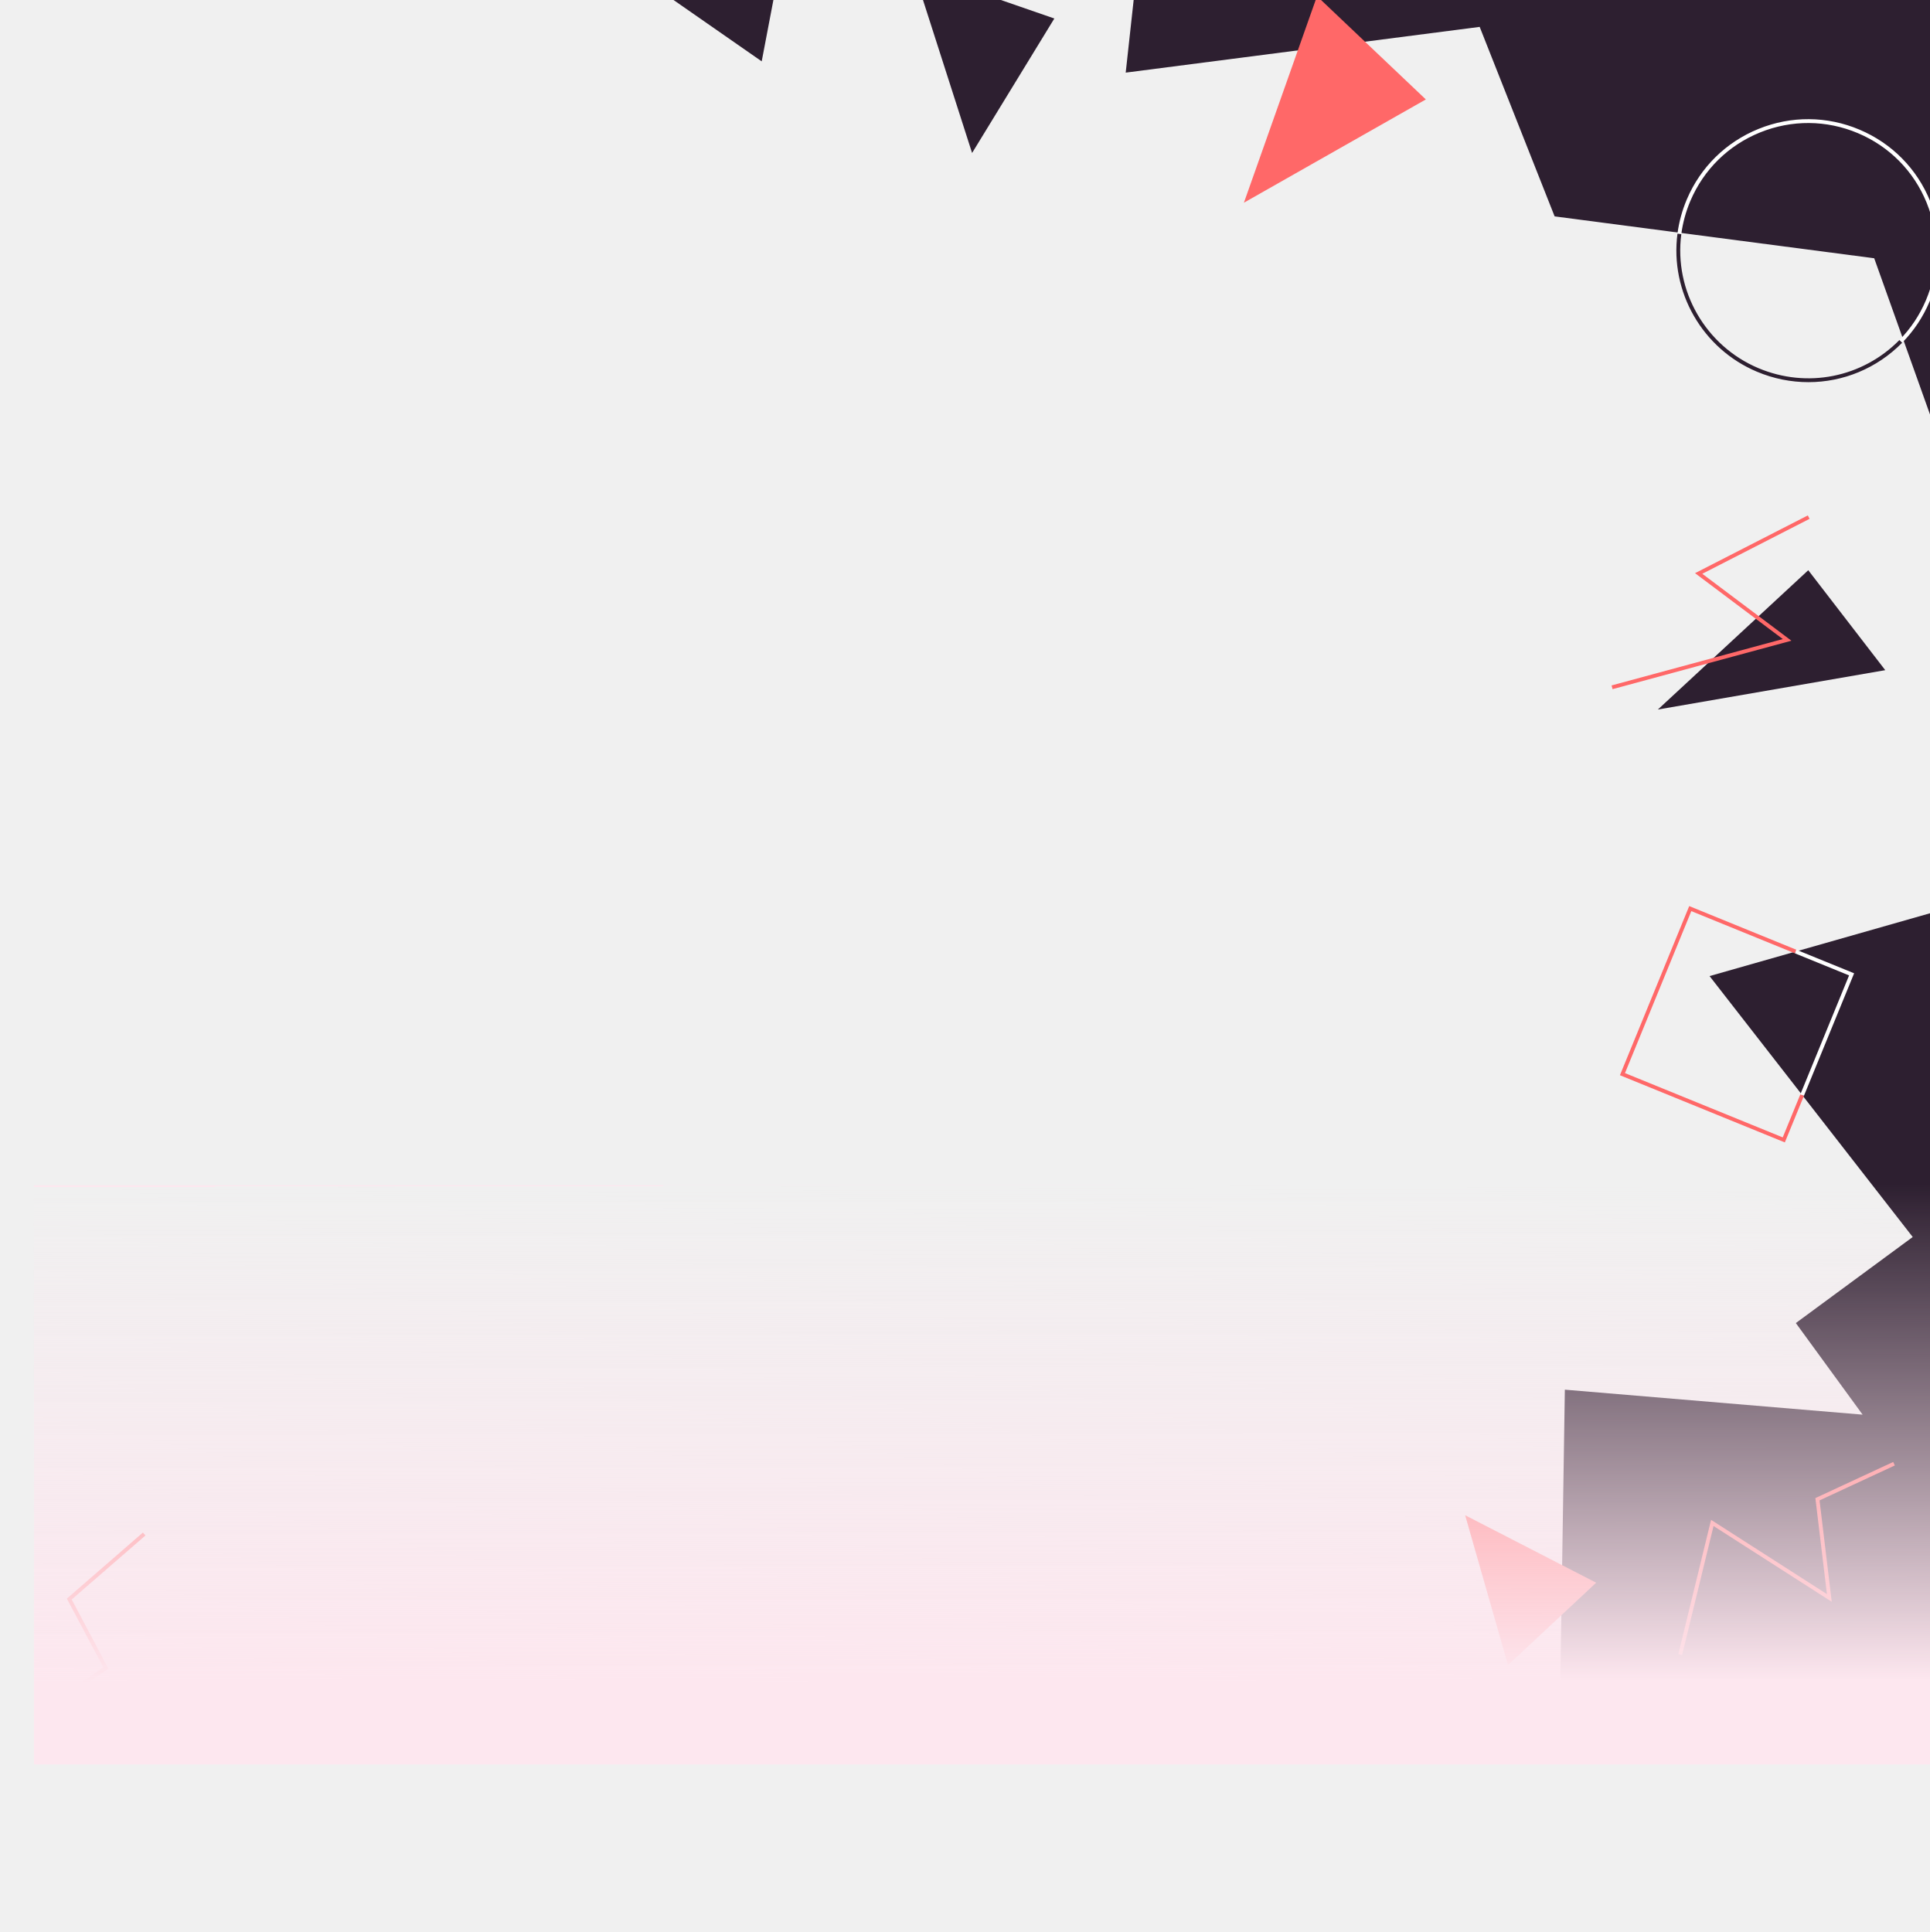
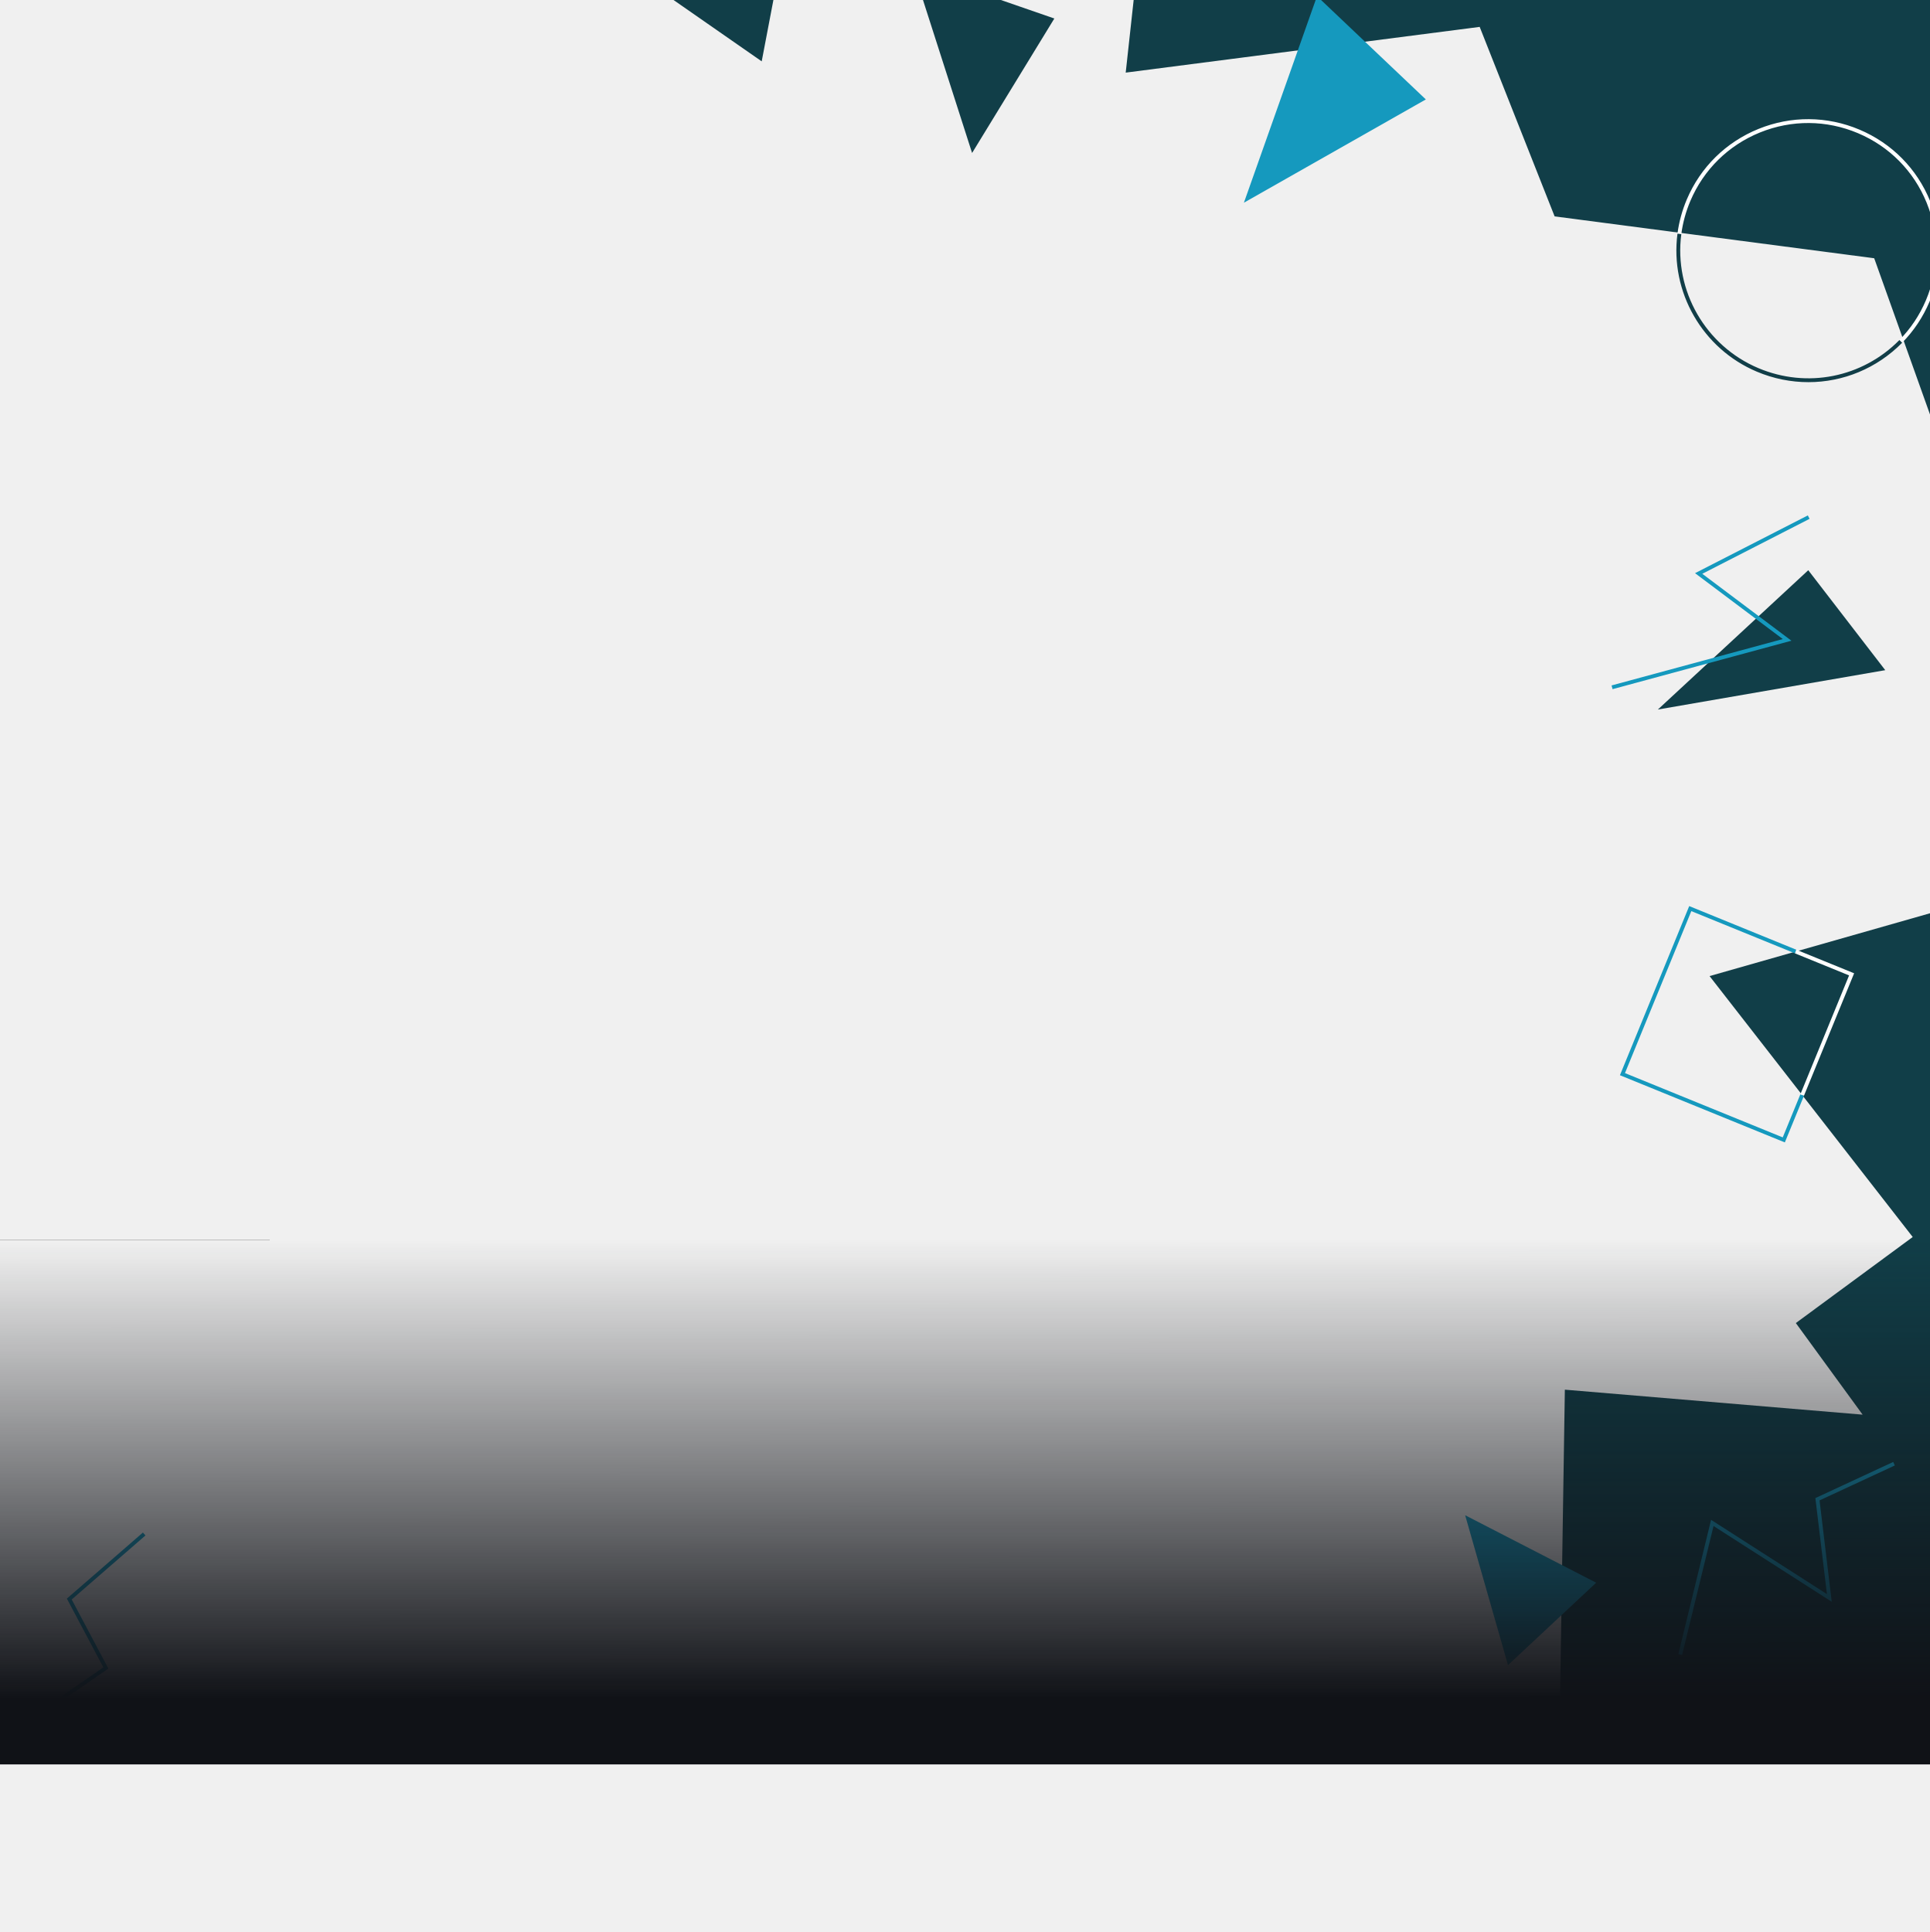
- <svg xmlns="http://www.w3.org/2000/svg" width="739" height="740" viewBox="0 0 739 740" fill="none" version="1.1" id="svg392">
-   <g clip-path="url(#clip0_160_425)" id="g378">
-     <path d="M 764.844,230.819 717.744,98.917 595.36,82.881 566.659,10.296 431.101,27.817 l 6.801,-62.123 h 326.942 c 0,0 0,266.24 0,265.125 z" fill="#2d1f30" id="path348" />
-     <path d="m 728.446,131.278 -1.059,-1.034 c 4.323,-4.385 7.742,-9.509 10.162,-15.231 5.092,-12.02 5.181,-25.295 0.267,-37.389 C 732.894,65.53 723.546,56.08 711.497,51 699.448,45.92 686.141,45.824 674.018,50.734 661.903,55.644 652.422,64.969 647.33,76.989 c -1.724,4.076 -2.894,8.351 -3.463,12.692 l -1.466,-0.192 c 0.585,-4.482 1.791,-8.875 3.567,-13.076 5.248,-12.382 15.01,-21.987 27.495,-27.045 12.486,-5.058 26.2,-4.962 38.612,0.273 12.411,5.235 22.04,14.973 27.11,27.429 5.07,12.456 4.973,26.137 -0.274,38.519 -2.494,5.892 -6.017,11.171 -10.473,15.689 z" fill="#ffffff" id="path350" />
-     <path d="m 692.558,146.377 c -6.631,0 -13.337,-1.314 -19.746,-4.017 -20.834,-8.778 -33.342,-30.522 -30.404,-52.871 l 1.466,0.192 c -2.85,21.692 9.288,42.793 29.515,51.321 18.629,7.856 39.825,3.633 54.006,-10.757 l 1.058,1.033 c -9.725,9.872 -22.662,15.099 -35.888,15.099 z" fill="#2d1f30" id="path352" />
-     <path d="m 208.64,-34.306 83.062,57.803 11.02,-57.803 z" fill="#2d1f30" id="path354" />
-     <path d="m 654.694,373.862 77.8,99.94 -44.761,32.959 25.578,35.085 -114.036,-9.569 -2.131,137.152 -14.329,0.325 c 1.828,1.166 3.138,2.938 3.479,5.308 l 185.633,0.746 2.132,-335.968 z" fill="#2d1f30" id="path356" />
-     <path d="m 683.521,437.572 -63.153,-25.738 26.533,-64.78 41.039,16.73 -0.555,1.366 -39.677,-16.169 -25.408,62.041 60.415,24.623 6.757,-16.509 1.369,0.562 z" fill="#ff6868" id="path358" />
-     <path d="m 690.841,419.698 -1.369,-0.562 18.65,-45.532 -20.737,-8.454 0.555,-1.366 22.114,9.008 z" fill="#ffffff" id="path360" />
-     <path d="m 634.896,271.766 57.596,-53.358 29.485,38.282 z" fill="#2d1f30" id="path362" />
-     <path d="M 372.27,58.597 349.741,-11.61 403.769,7.085 Z" fill="#2d1f30" id="path364" />
-     <path d="m 577.501,637.777 -16.408,-57.405 50.179,25.841 z" fill="#ff6868" id="path366" />
-     <path d="m 546.039,38.087 -69.673,39.552 27.998,-79.104 z" fill="#ff6868" id="path368" />
-     <path d="m 644.177,633.908 -1.435,-0.347 12.53,-51.424 44.369,28.447 -4.426,-36.783 29.804,-13.836 0.622,1.336 -28.827,13.386 4.67,38.836 -45.265,-29.024 z" fill="#ff6868" id="path370" />
-     <path d="m 617.548,263.963 -0.384,-1.425 65.573,-17.764 -33.608,-25.236 43.192,-22.121 0.674,1.307 -41.083,21.05 34.133,25.635 z" fill="#ff6868" id="path372" />
-     <path d="M 13.844,658.226 13,657.015 39.577,638.638 25.604,612.302 54.735,587 l 0.97,1.115 -28.242,24.527 14.032,26.462 z" fill="#ff6868" id="path374" />
-     <rect x="13" y="454" width="730" height="265" fill="url(#paint0_linear_160_425)" id="rect376" />
+ <svg xmlns="http://www.w3.org/2000/svg" width="739" height="740" viewBox="0 0 739 740" fill="none" version="1.1" id="svg651">
+   <g clip-path="url(#clip0_302_367)" id="g637">
+     <path d="M 764.844,230.819 717.744,98.917 595.36,82.881 566.659,10.296 431.101,27.817 l 6.801,-62.123 h 326.942 c 0,0 0,266.24 0,265.125 z" fill="#113e48" id="path607" />
+     <path d="m 728.446,131.278 -1.058,-1.034 c 4.322,-4.385 7.741,-9.509 10.161,-15.231 5.092,-12.02 5.181,-25.295 0.267,-37.389 C 732.894,65.53 723.546,56.08 711.497,51 699.449,45.92 686.141,45.824 674.018,50.734 661.903,55.644 652.422,64.969 647.33,76.989 c -1.724,4.076 -2.894,8.351 -3.463,12.692 l -1.466,-0.192 c 0.585,-4.482 1.791,-8.875 3.567,-13.076 5.248,-12.382 15.01,-21.987 27.495,-27.045 12.486,-5.058 26.2,-4.962 38.612,0.273 12.411,5.235 22.04,14.973 27.11,27.429 5.07,12.456 4.973,26.137 -0.274,38.519 -2.494,5.892 -6.017,11.171 -10.473,15.689 z" fill="#ffffff" id="path609" />
+     <path d="m 692.558,146.377 c -6.631,0 -13.337,-1.314 -19.746,-4.017 -20.834,-8.778 -33.342,-30.522 -30.403,-52.871 l 1.465,0.192 c -2.849,21.692 9.288,42.793 29.515,51.321 18.629,7.856 39.825,3.632 54.006,-10.758 l 1.058,1.034 c -9.725,9.871 -22.662,15.099 -35.887,15.099 z" fill="#113e48" id="path611" />
+     <path d="m 208.64,-34.306 83.062,57.803 11.02,-57.803 z" fill="#113e48" id="path613" />
+     <path d="m 654.694,373.862 77.8,99.94 -44.761,32.959 25.578,35.085 -114.036,-9.569 -2.131,137.152 -14.329,0.325 c 1.828,1.166 3.138,2.938 3.479,5.308 l 185.633,0.746 2.132,-335.968 z" fill="#113e48" id="path615" />
+     <path d="m 683.521,437.572 -63.153,-25.738 26.533,-64.78 41.039,16.73 -0.555,1.366 -39.677,-16.169 -25.408,62.041 60.415,24.623 6.757,-16.509 1.369,0.562 z" fill="#1599be" id="path617" />
+     <path d="m 690.841,419.698 -1.369,-0.562 18.651,-45.532 -20.738,-8.454 0.555,-1.366 22.114,9.008 z" fill="#ffffff" id="path619" />
+     <path d="m 634.897,271.766 57.595,-53.358 29.485,38.282 z" fill="#113e48" id="path621" />
+     <path d="M 372.27,58.597 349.741,-11.61 403.769,7.085 Z" fill="#113e48" id="path623" />
+     <path d="m 577.501,637.777 -16.408,-57.405 50.179,25.841 z" fill="#1599be" id="path625" />
+     <path d="m 546.039,38.087 -69.673,39.552 27.998,-79.104 z" fill="#1599be" id="path627" />
+     <path d="m 644.177,633.908 -1.435,-0.347 12.53,-51.424 44.369,28.447 -4.426,-36.783 29.804,-13.836 0.622,1.336 -28.827,13.386 4.67,38.836 -45.265,-29.024 z" fill="#1599be" id="path629" />
+     <path d="m 617.548,263.963 -0.384,-1.425 65.573,-17.764 -33.608,-25.236 43.192,-22.121 0.674,1.307 -41.083,21.05 34.133,25.635 z" fill="#1599be" id="path631" />
+     <path d="M 13.844,658.226 13,657.015 39.577,638.638 25.604,612.302 54.735,587 l 0.97,1.115 -28.242,24.527 14.032,26.462 z" fill="#1599be" id="path633" />
+     <rect x="-731" y="475" width="1481" height="381" fill="url(#paint0_linear_302_367)" id="rect635" />
  </g>
-   <defs id="defs390">
-     <linearGradient id="paint0_linear_160_425" x1="377.047" y1="454" x2="377.375" y2="644.202" gradientUnits="userSpaceOnUse">
-       <stop stop-color="#FDE7EF" id="stop380" />
-       <stop stop-color="#FDE7EF" stop-opacity="0" id="stop382" />
-       <stop offset="1" stop-color="#FDE7EF" id="stop384" />
+   <defs id="defs649">
+     <linearGradient id="paint0_linear_302_367" x1="7.566" y1="475" x2="7.689" y2="650.617" gradientUnits="userSpaceOnUse">
+       <stop stop-color="#2D2D2D" id="stop639" />
+       <stop stop-color="#101217" stop-opacity="0" id="stop641" />
+       <stop offset="1" stop-color="#101217" id="stop643" />
    </linearGradient>
-     <clipPath id="clip0_160_425">
-       <rect width="796.117" height="711.893" fill="#ffffff" transform="translate(-22.0587,-36.0854)" id="rect387" x="0" y="0" />
+     <clipPath id="clip0_302_367">
+       <rect width="796.117" height="711.893" fill="#ffffff" transform="translate(-22.0587,-36.0854)" id="rect646" x="0" y="0" />
    </clipPath>
  </defs>
</svg>
